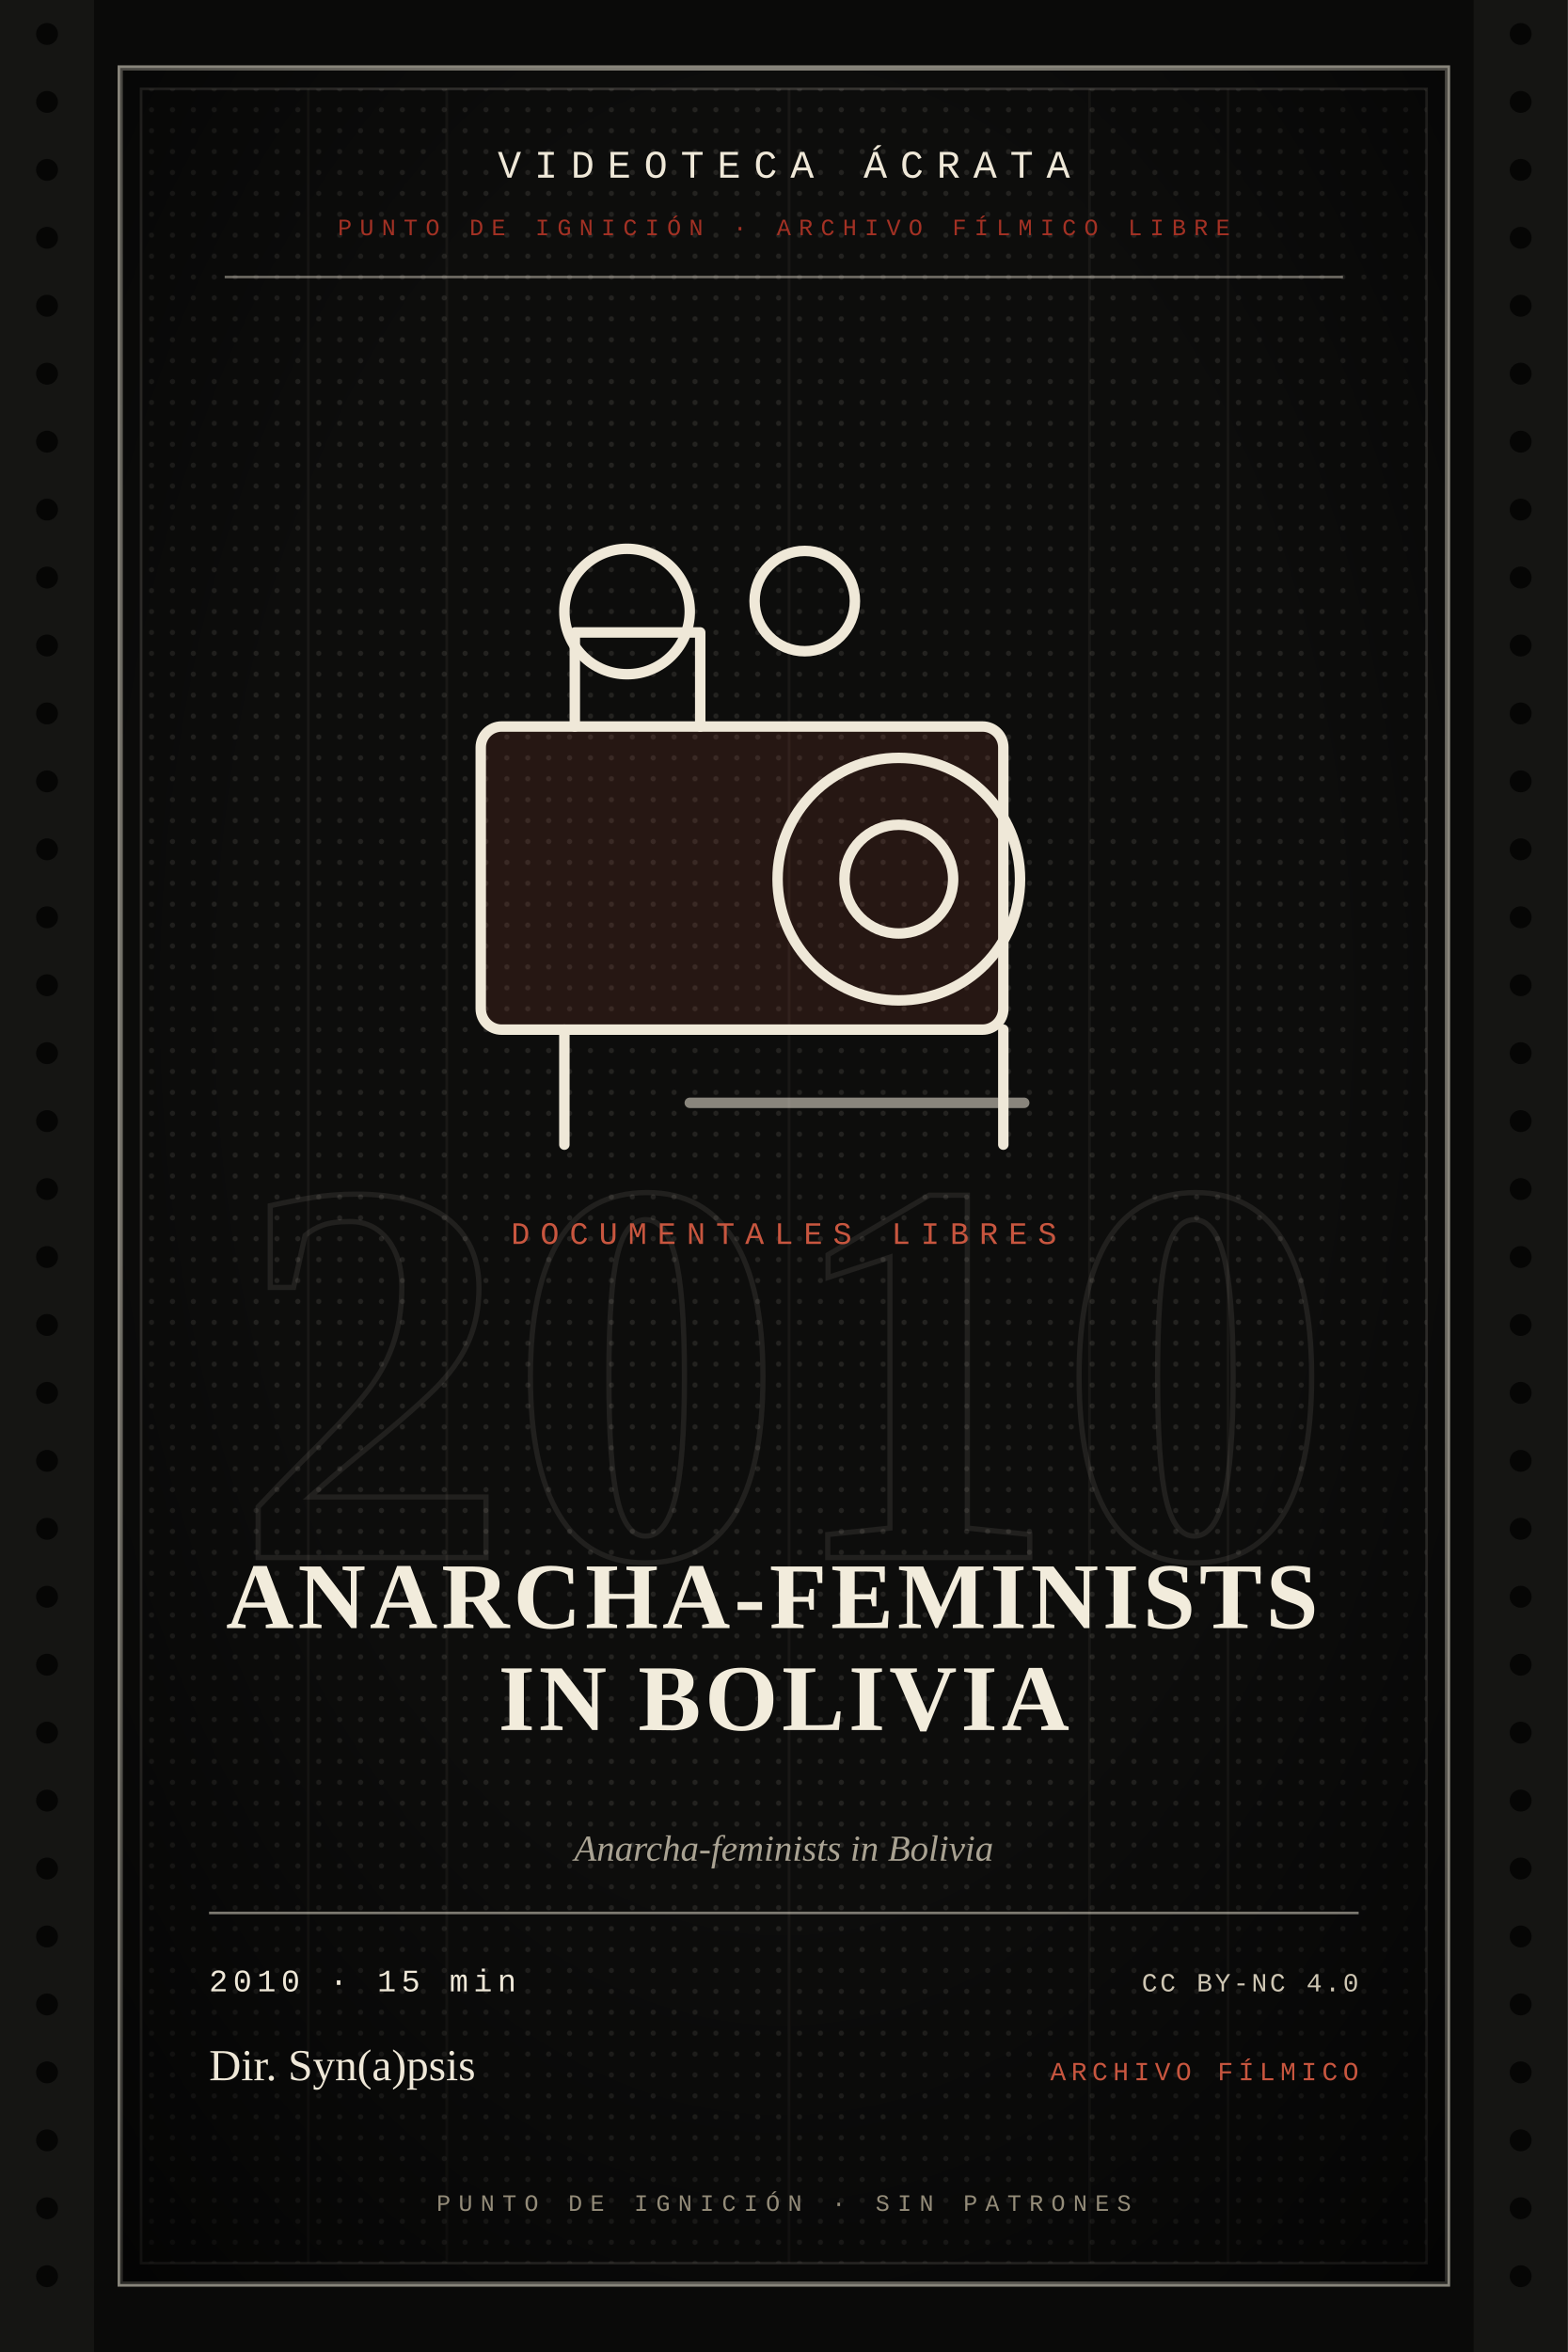
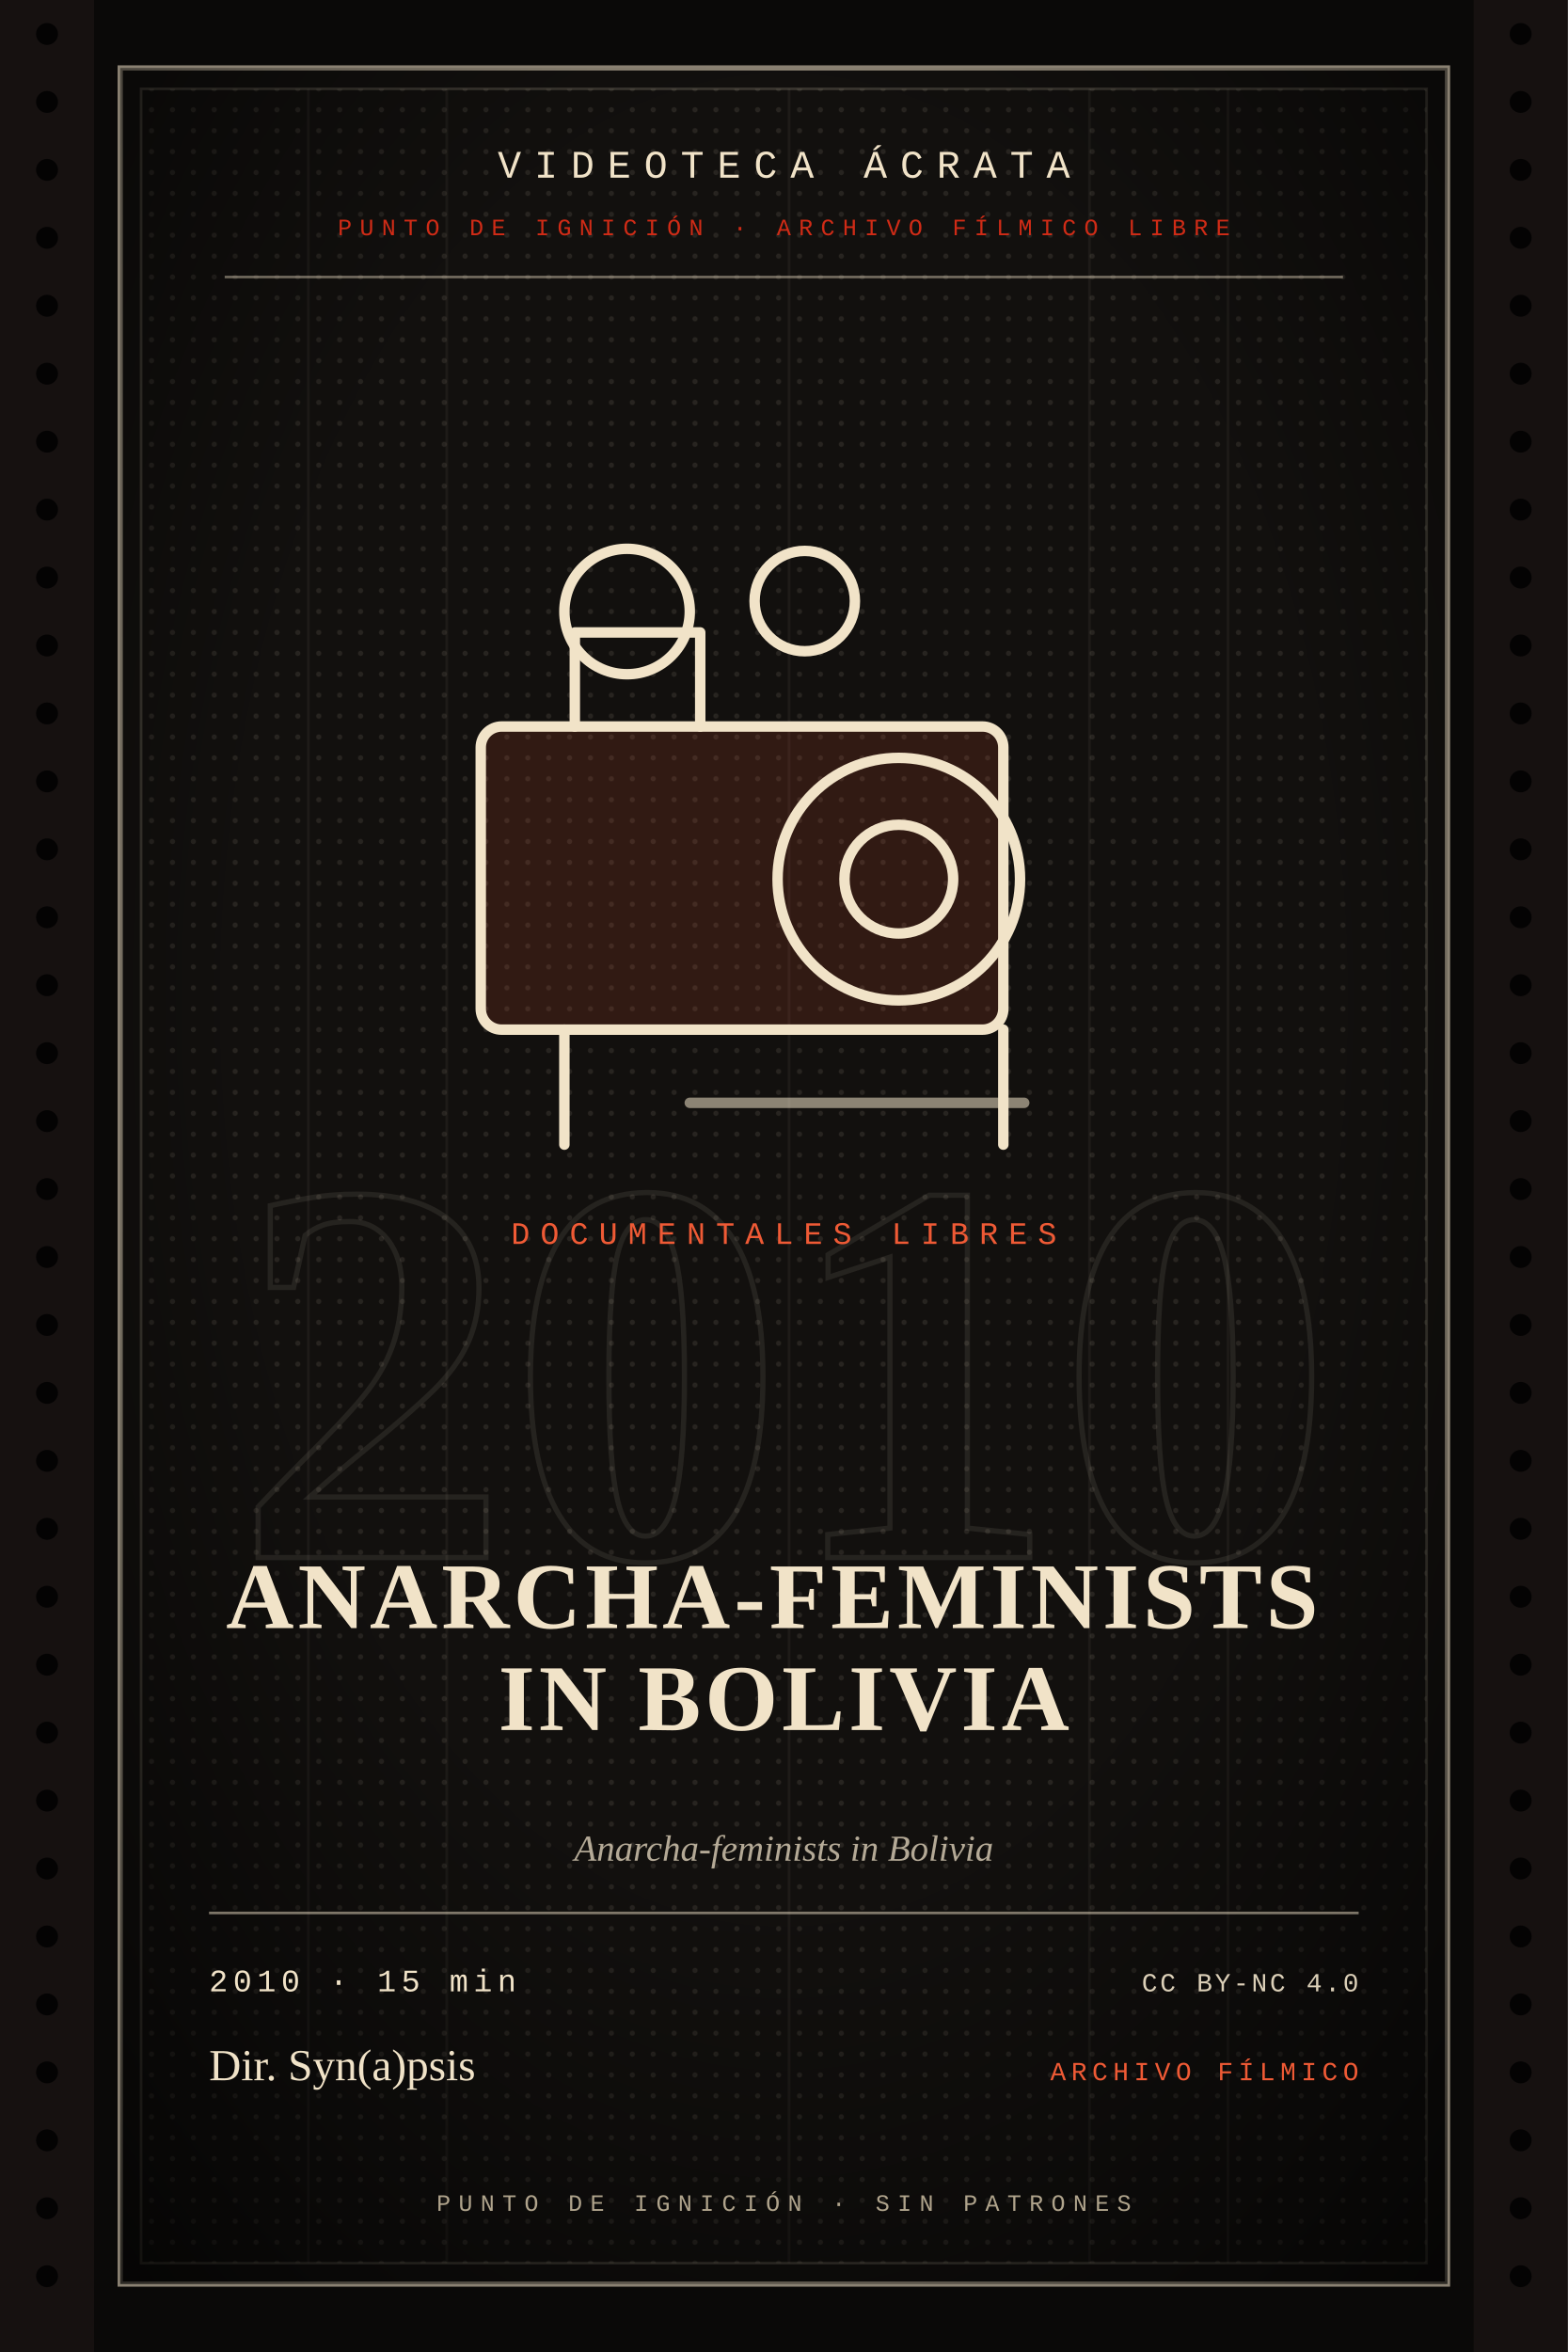
<svg xmlns="http://www.w3.org/2000/svg" viewBox="0 0 600 900" width="600" height="900" role="img" aria-labelledby="titulo-anarcha-feminists-in-bolivia desc-anarcha-feminists-in-bolivia">
  <defs>
    <pattern id="grano-n" width="8" height="8" patternUnits="userSpaceOnUse">
-       <circle cx="2" cy="2" r="1" fill="#f2ecdc" opacity=".14" />
+       <circle cx="2" cy="2" r="1" fill="#f1e3c8" opacity=".14" />
    </pattern>
    <radialGradient id="vineta-n" cx=".5" cy=".42" r=".78">
      <stop offset="52%" stop-color="#000" stop-opacity="0" />
      <stop offset="100%" stop-color="#000" stop-opacity=".72" />
    </radialGradient>
  </defs>
-   <rect width="600" height="900" fill="#0a0a09" />
-   <rect x="0" y="0" width="36" height="900" fill="#151513" />
-   <rect x="564" y="0" width="36" height="900" fill="#151513" />
-   <g fill="#060605">
+   <rect width="600" height="900" fill="#0a0908" />
+   <rect x="0" y="0" width="36" height="900" fill="#161110" />
+   <rect x="564" y="0" width="36" height="900" fill="#161110" />
+   <g fill="#040303">
    <circle cx="18" cy="13" r="4.2" />
    <circle cx="582" cy="13" r="4.2" />
    <circle cx="18" cy="39" r="4.2" />
    <circle cx="582" cy="39" r="4.2" />
    <circle cx="18" cy="65" r="4.2" />
    <circle cx="582" cy="65" r="4.2" />
    <circle cx="18" cy="91" r="4.2" />
    <circle cx="582" cy="91" r="4.2" />
    <circle cx="18" cy="117" r="4.2" />
    <circle cx="582" cy="117" r="4.2" />
    <circle cx="18" cy="143" r="4.2" />
    <circle cx="582" cy="143" r="4.2" />
    <circle cx="18" cy="169" r="4.2" />
    <circle cx="582" cy="169" r="4.2" />
    <circle cx="18" cy="195" r="4.2" />
    <circle cx="582" cy="195" r="4.2" />
    <circle cx="18" cy="221" r="4.2" />
    <circle cx="582" cy="221" r="4.2" />
    <circle cx="18" cy="247" r="4.2" />
    <circle cx="582" cy="247" r="4.2" />
    <circle cx="18" cy="273" r="4.2" />
    <circle cx="582" cy="273" r="4.2" />
    <circle cx="18" cy="299" r="4.2" />
    <circle cx="582" cy="299" r="4.2" />
    <circle cx="18" cy="325" r="4.2" />
    <circle cx="582" cy="325" r="4.2" />
    <circle cx="18" cy="351" r="4.2" />
    <circle cx="582" cy="351" r="4.2" />
    <circle cx="18" cy="377" r="4.2" />
    <circle cx="582" cy="377" r="4.2" />
    <circle cx="18" cy="403" r="4.2" />
    <circle cx="582" cy="403" r="4.2" />
    <circle cx="18" cy="429" r="4.2" />
    <circle cx="582" cy="429" r="4.2" />
    <circle cx="18" cy="455" r="4.2" />
    <circle cx="582" cy="455" r="4.2" />
    <circle cx="18" cy="481" r="4.2" />
    <circle cx="582" cy="481" r="4.2" />
    <circle cx="18" cy="507" r="4.2" />
    <circle cx="582" cy="507" r="4.2" />
    <circle cx="18" cy="533" r="4.2" />
    <circle cx="582" cy="533" r="4.2" />
    <circle cx="18" cy="559" r="4.2" />
    <circle cx="582" cy="559" r="4.2" />
    <circle cx="18" cy="585" r="4.2" />
    <circle cx="582" cy="585" r="4.2" />
    <circle cx="18" cy="611" r="4.2" />
    <circle cx="582" cy="611" r="4.2" />
    <circle cx="18" cy="637" r="4.2" />
    <circle cx="582" cy="637" r="4.2" />
    <circle cx="18" cy="663" r="4.2" />
    <circle cx="582" cy="663" r="4.2" />
    <circle cx="18" cy="689" r="4.2" />
    <circle cx="582" cy="689" r="4.2" />
    <circle cx="18" cy="715" r="4.2" />
    <circle cx="582" cy="715" r="4.2" />
    <circle cx="18" cy="741" r="4.2" />
    <circle cx="582" cy="741" r="4.2" />
    <circle cx="18" cy="767" r="4.2" />
    <circle cx="582" cy="767" r="4.2" />
    <circle cx="18" cy="793" r="4.2" />
    <circle cx="582" cy="793" r="4.2" />
    <circle cx="18" cy="819" r="4.2" />
    <circle cx="582" cy="819" r="4.2" />
    <circle cx="18" cy="845" r="4.2" />
    <circle cx="582" cy="845" r="4.2" />
    <circle cx="18" cy="871" r="4.2" />
    <circle cx="582" cy="871" r="4.2" />
  </g>
-   <rect x="46" y="26" width="508" height="848" fill="#0d0d0c" stroke="#efe8d8" stroke-width="2" stroke-opacity=".55" />
-   <rect x="54" y="34" width="492" height="832" fill="none" stroke="#efe8d8" stroke-width="1" stroke-opacity=".18" />
+   <rect x="46" y="26" width="508" height="848" fill="#12100e" stroke="#f1e3c8" stroke-width="2" stroke-opacity=".55" />
+   <rect x="54" y="34" width="492" height="832" fill="none" stroke="#f1e3c8" stroke-width="1" stroke-opacity=".18" />
  <rect x="54" y="34" width="492" height="832" fill="url(#grano-n)" opacity=".7" />
-   <g stroke="#efe8d8" stroke-opacity=".055" stroke-width="1">
+   <g stroke="#f1e3c8" stroke-opacity=".055" stroke-width="1">
    <path d="M118 34V866" />
    <path d="M171 34V866" />
    <path d="M302 34V866" />
    <path d="M417 34V866" />
    <path d="M470 34V866" />
  </g>
  <rect x="46" y="26" width="508" height="848" fill="url(#vineta-n)" />
-   <text x="300" y="68" text-anchor="middle" font-family="'Courier Prime', 'Courier New', monospace" font-size="15" letter-spacing="5" fill="#efe8d8">VIDEOTECA ÁCRATA</text>
-   <text x="300" y="90" text-anchor="middle" font-family="'Courier Prime', 'Courier New', monospace" font-size="9" letter-spacing="3" fill="#a33124">PUNTO DE IGNICIÓN · ARCHIVO FÍLMICO LIBRE</text>
-   <path d="M86 106 L514 106" stroke="#efe8d8" stroke-width="1" stroke-opacity=".42" />
-   <text x="300" y="596" text-anchor="middle" font-family="Georgia, 'Times New Roman', serif" font-weight="700" font-size="210" fill="none" stroke="#efe8d8" stroke-width="2" stroke-opacity=".09">2010</text>
+   <text x="300" y="68" text-anchor="middle" font-family="'Courier Prime', 'Courier New', monospace" font-size="15" letter-spacing="5" fill="#f1e3c8">VIDEOTECA ÁCRATA</text>
+   <text x="300" y="90" text-anchor="middle" font-family="'Courier Prime', 'Courier New', monospace" font-size="9" letter-spacing="3" fill="#d02b16">PUNTO DE IGNICIÓN · ARCHIVO FÍLMICO LIBRE</text>
+   <path d="M86 106 L514 106" stroke="#f1e3c8" stroke-width="1" stroke-opacity=".42" />
+   <text x="300" y="596" text-anchor="middle" font-family="Georgia, 'Times New Roman', serif" font-weight="700" font-size="210" fill="none" stroke="#f1e3c8" stroke-width="2" stroke-opacity=".09">2010</text>
  <g transform="translate(300 322) scale(0.8)">
    <g>
-       <rect x="-145" y="-55" width="250" height="145" rx="10" fill="#c8563f" opacity=".14" />
-       <rect x="-145" y="-55" width="250" height="145" rx="10" fill="none" stroke="#efe8d8" stroke-width="5" stroke-linecap="round" stroke-linejoin="round" />
-       <path d="M-100 -55 L-100 -100 L-40 -100 L-40 -55" fill="none" stroke="#efe8d8" stroke-width="5" stroke-linecap="round" stroke-linejoin="round" />
-       <circle cx="55" cy="18" r="58" fill="none" stroke="#efe8d8" stroke-width="5" stroke-linecap="round" stroke-linejoin="round" />
-       <circle cx="55" cy="18" r="26" fill="none" stroke="#efe8d8" stroke-width="5" stroke-linecap="round" stroke-linejoin="round" />
-       <circle cx="-75" cy="-110" r="30" fill="none" stroke="#efe8d8" stroke-width="5" stroke-linecap="round" stroke-linejoin="round" />
-       <circle cx="10" cy="-115" r="24" fill="none" stroke="#efe8d8" stroke-width="5" stroke-linecap="round" stroke-linejoin="round" />
-       <path d="M-105 90 L-105 145 M105 90 L105 145" fill="none" stroke="#efe8d8" stroke-width="5" stroke-linecap="round" stroke-linejoin="round" />
-       <path d="M-45 125 L115 125" fill="none" stroke="#efe8d8" stroke-width="5" stroke-linecap="round" stroke-linejoin="round" opacity=".55" />
+       <rect x="-145" y="-55" width="250" height="145" rx="10" fill="#ef5a35" opacity=".14" />
+       <rect x="-145" y="-55" width="250" height="145" rx="10" fill="none" stroke="#f1e3c8" stroke-width="5" stroke-linecap="round" stroke-linejoin="round" />
+       <path d="M-100 -55 L-100 -100 L-40 -100 L-40 -55" fill="none" stroke="#f1e3c8" stroke-width="5" stroke-linecap="round" stroke-linejoin="round" />
+       <circle cx="55" cy="18" r="58" fill="none" stroke="#f1e3c8" stroke-width="5" stroke-linecap="round" stroke-linejoin="round" />
+       <circle cx="55" cy="18" r="26" fill="none" stroke="#f1e3c8" stroke-width="5" stroke-linecap="round" stroke-linejoin="round" />
+       <circle cx="-75" cy="-110" r="30" fill="none" stroke="#f1e3c8" stroke-width="5" stroke-linecap="round" stroke-linejoin="round" />
+       <circle cx="10" cy="-115" r="24" fill="none" stroke="#f1e3c8" stroke-width="5" stroke-linecap="round" stroke-linejoin="round" />
+       <path d="M-105 90 L-105 145 M105 90 L105 145" fill="none" stroke="#f1e3c8" stroke-width="5" stroke-linecap="round" stroke-linejoin="round" />
+       <path d="M-45 125 L115 125" fill="none" stroke="#f1e3c8" stroke-width="5" stroke-linecap="round" stroke-linejoin="round" opacity=".55" />
    </g>
  </g>
-   <text x="300" y="476" text-anchor="middle" font-family="'Courier Prime', 'Courier New', monospace" font-size="12" letter-spacing="4" fill="#c8563f">DOCUMENTALES LIBRES</text>
-   <text text-anchor="middle" font-family="Georgia, 'Times New Roman', serif" font-weight="700" font-size="36" letter-spacing="1.5" fill="#f2ecdc">
+   <text x="300" y="476" text-anchor="middle" font-family="'Courier Prime', 'Courier New', monospace" font-size="12" letter-spacing="4" fill="#ef5a35">DOCUMENTALES LIBRES</text>
+   <text text-anchor="middle" font-family="Georgia, 'Times New Roman', serif" font-weight="700" font-size="36" letter-spacing="1.5" fill="#f1e3c8">
    <tspan x="300" y="623">ANARCHA-FEMINISTS</tspan>
    <tspan x="300" y="662">IN BOLIVIA</tspan>
  </text>
-   <text x="300" y="712" text-anchor="middle" font-family="Georgia, 'Times New Roman', serif" font-style="italic" font-size="14" fill="#cfc7b4" opacity=".8">Anarcha-feminists in Bolivia</text>
-   <path d="M80 732 L520 732" stroke="#efe8d8" stroke-width="1" stroke-opacity=".5" />
-   <text x="80" y="762" font-family="'Courier Prime', 'Courier New', monospace" font-size="12" letter-spacing="2" fill="#efe8d8">2010 · 15 min</text>
-   <text x="520" y="762" text-anchor="end" font-family="'Courier Prime', 'Courier New', monospace" font-size="10" letter-spacing="1" fill="#cfc7b4">CC BY-NC 4.0</text>
-   <text x="80" y="796" font-family="Georgia, 'Times New Roman', serif" font-size="17" fill="#efe8d8">Dir. Syn(a)psis</text>
-   <text x="520" y="796" text-anchor="end" font-family="'Courier Prime', 'Courier New', monospace" font-size="10" letter-spacing="2" fill="#c8563f">ARCHIVO FÍLMICO</text>
-   <text x="300" y="846" text-anchor="middle" font-family="'Courier Prime', 'Courier New', monospace" font-size="9" letter-spacing="3" fill="#948c79">PUNTO DE IGNICIÓN · SIN PATRONES</text>
+   <text x="300" y="712" text-anchor="middle" font-family="Georgia, 'Times New Roman', serif" font-style="italic" font-size="14" fill="#dcd0b8" opacity=".8">Anarcha-feminists in Bolivia</text>
+   <path d="M80 732 L520 732" stroke="#f1e3c8" stroke-width="1" stroke-opacity=".5" />
+   <text x="80" y="762" font-family="'Courier Prime', 'Courier New', monospace" font-size="12" letter-spacing="2" fill="#f1e3c8">2010 · 15 min</text>
+   <text x="520" y="762" text-anchor="end" font-family="'Courier Prime', 'Courier New', monospace" font-size="10" letter-spacing="1" fill="#dcd0b8">CC BY-NC 4.0</text>
+   <text x="80" y="796" font-family="Georgia, 'Times New Roman', serif" font-size="17" fill="#f1e3c8">Dir. Syn(a)psis</text>
+   <text x="520" y="796" text-anchor="end" font-family="'Courier Prime', 'Courier New', monospace" font-size="10" letter-spacing="2" fill="#ef5a35">ARCHIVO FÍLMICO</text>
+   <text x="300" y="846" text-anchor="middle" font-family="'Courier Prime', 'Courier New', monospace" font-size="9" letter-spacing="3" fill="#b0a48c">PUNTO DE IGNICIÓN · SIN PATRONES</text>
</svg>
